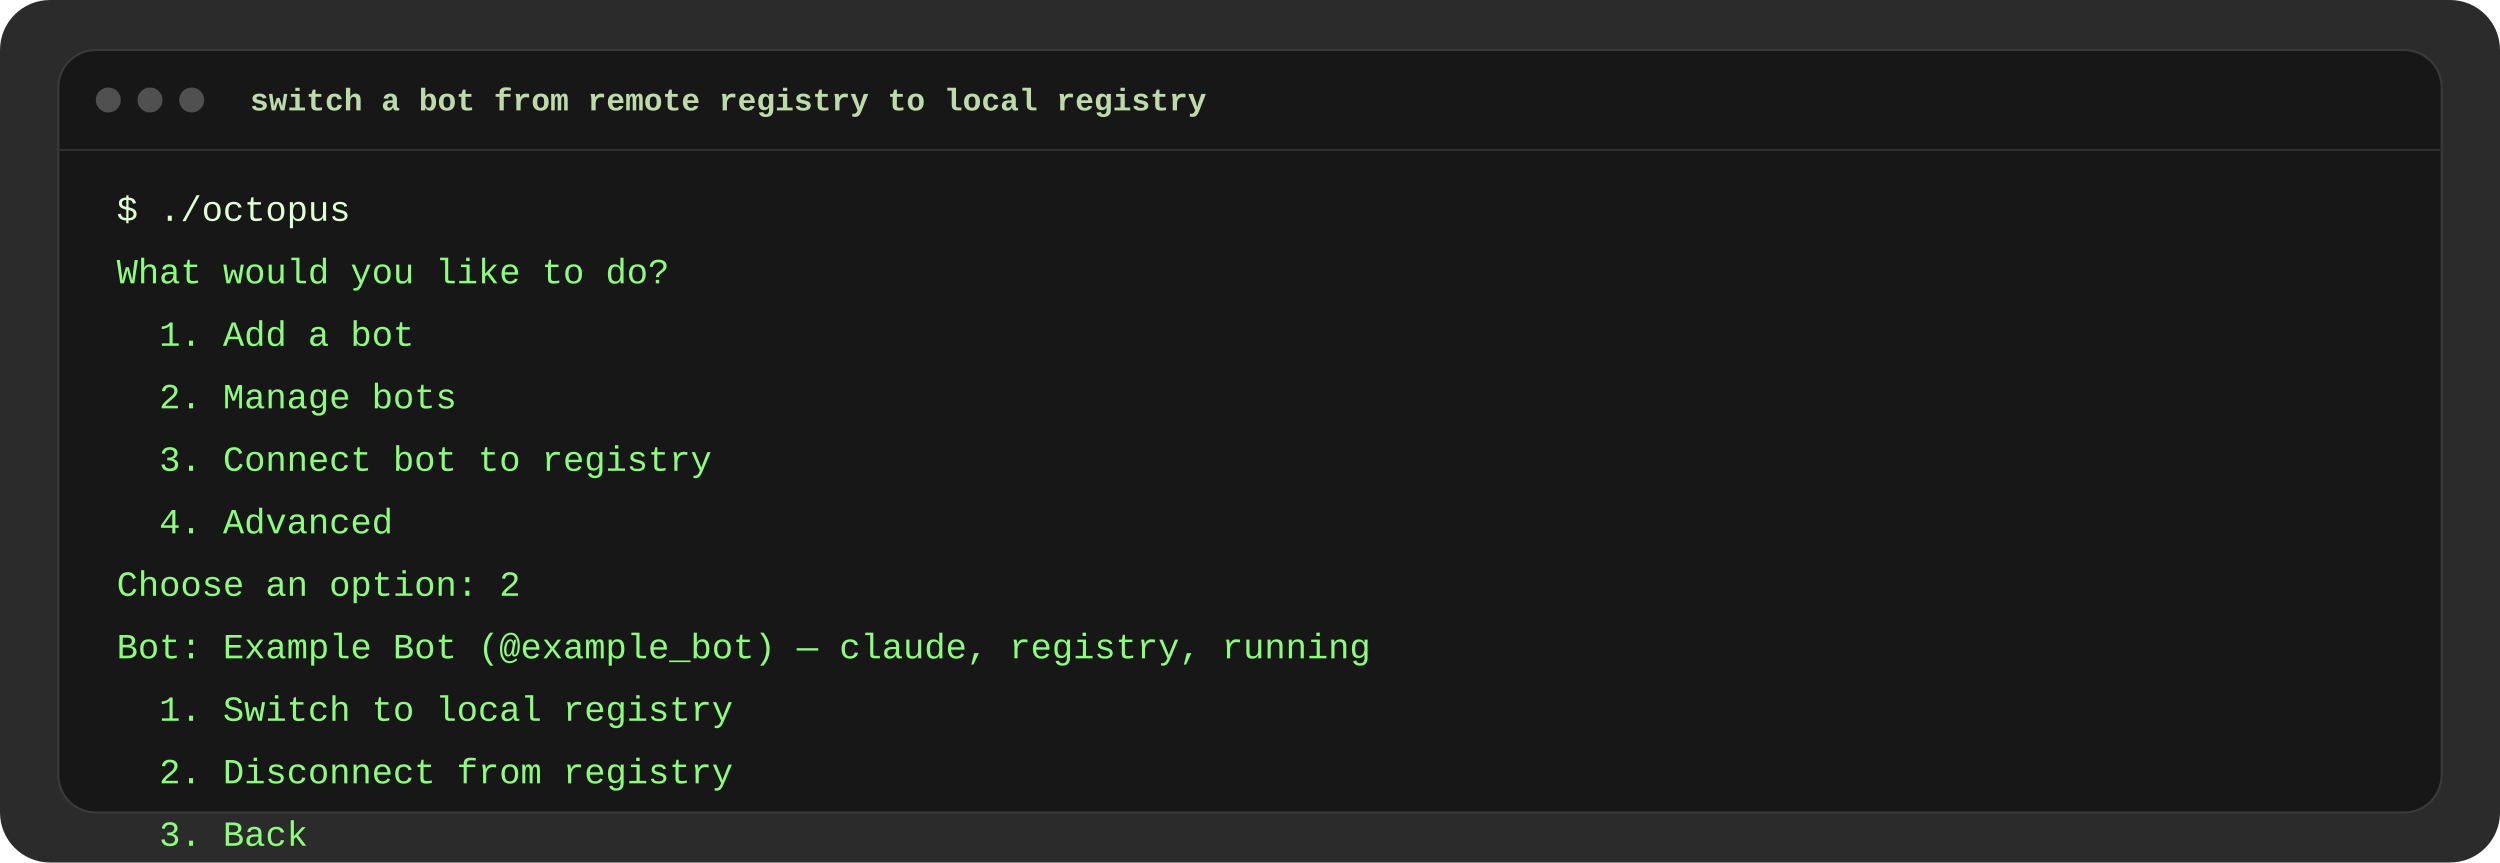
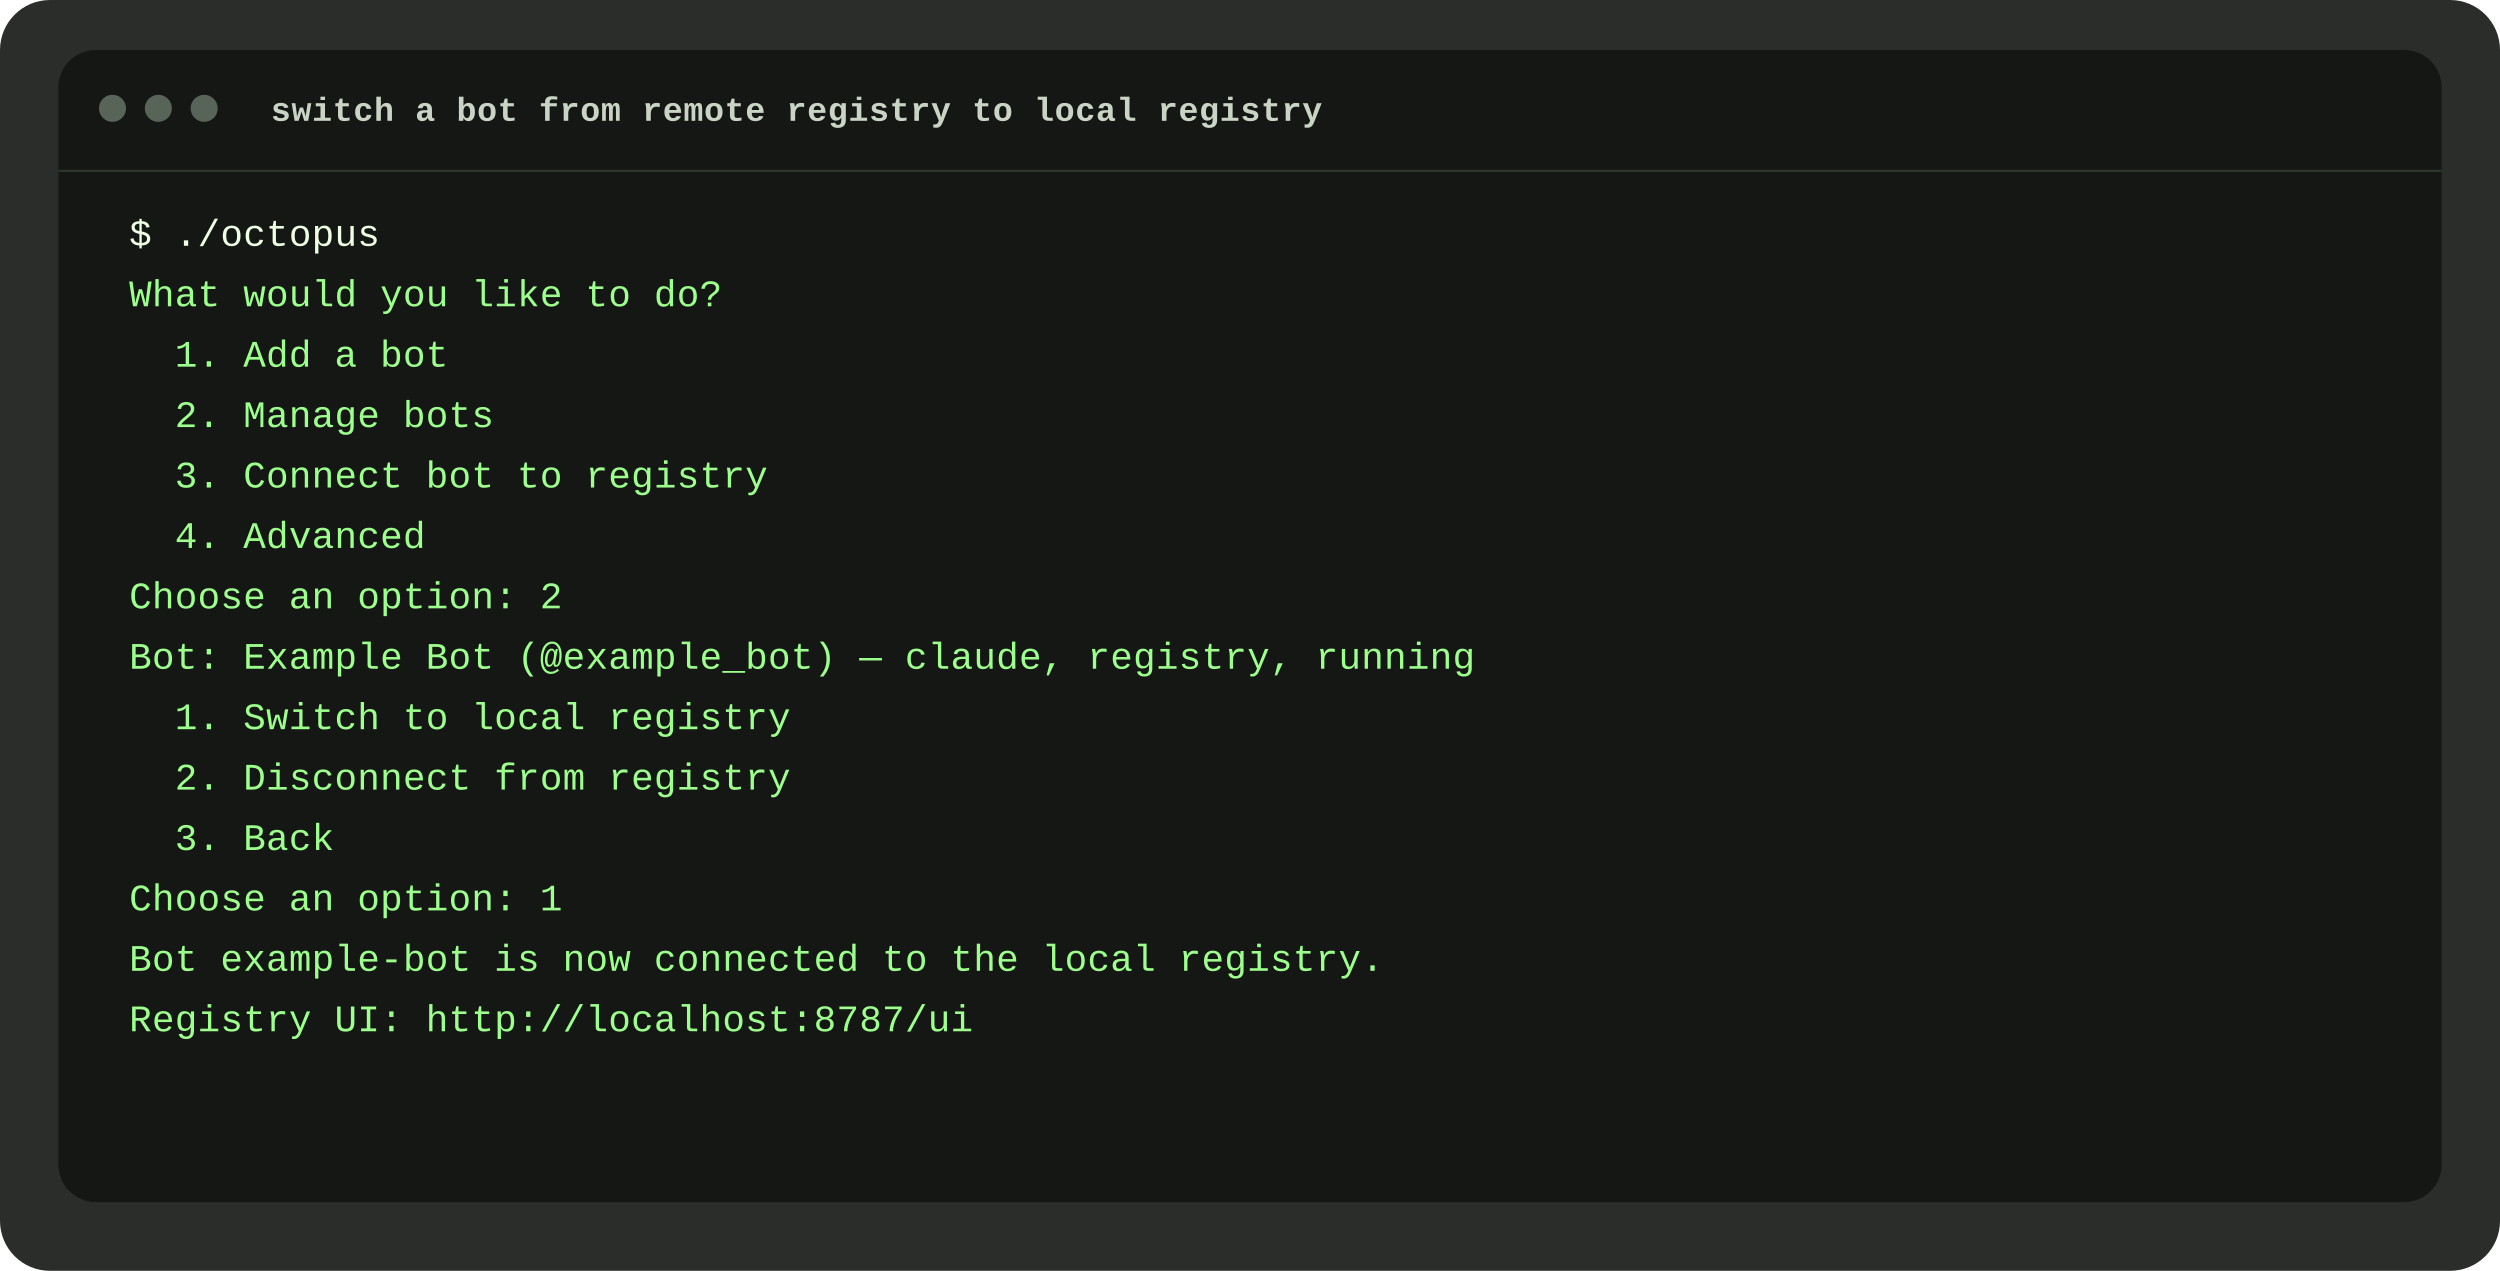
- <svg xmlns="http://www.w3.org/2000/svg" width="1200" height="414" viewBox="0 0 1200 414" role="img" aria-labelledby="title desc">
+ <svg xmlns="http://www.w3.org/2000/svg" width="1200" height="610" viewBox="0 0 1200 610" role="img" aria-labelledby="title desc">
  <style>
-     .bg { fill: #2b2b2b; }
-     .panel { fill: #171717; stroke: #3a3a3a; stroke-width: 1; }
-     .rule { stroke: #303030; stroke-width: 1; }
-     .dot { fill: #505050; }
-     .label { fill: #bddba9; font: 600 15px SFMono-Regular, Menlo, Monaco, Consolas, Liberation Mono, monospace; }
-     .line { fill: #8dfc7c; font: 17px SFMono-Regular, Menlo, Monaco, Consolas, Liberation Mono, monospace; }
-     .prompt { fill: #dfffd2; }
+     .bg { fill: #2a2d2a; }
+     .panel { fill: #141714; }
+     .rule { stroke: #2d382d; stroke-width: 1; }
+     .dot { fill: #596459; }
+     .label { fill: #cad4c4; font: 600 16px "Courier New", "Lucida Console", Monaco, monospace; letter-spacing: 0.3px; }
+     .line { fill: #9dff8c; font: 18px "Courier New", "Lucida Console", Monaco, monospace; letter-spacing: 0.15px; }
+     .prompt { fill: #eeffe3; }
  </style>
-   <rect class="bg" x="0" y="0" width="1200" height="414" rx="24" />
+   <rect class="bg" x="0" y="0" width="1200" height="610" rx="24" />
  <g transform="translate(28 24)">
-     <rect class="panel" x="0" y="0" width="1144" height="366" rx="18" />
-     <circle class="dot" cx="24" cy="24" r="6" />
-     <circle class="dot" cx="44" cy="24" r="6" />
-     <circle class="dot" cx="64" cy="24" r="6" />
-     <text class="label" x="92" y="29">switch a bot from remote registry to local registry</text>
-     <line class="rule" x1="0" y1="48" x2="1144" y2="48" />
+     <rect class="panel" x="0" y="0" width="1144" height="553" rx="18" />
+     <circle class="dot" cx="26" cy="28" r="6.5" />
+     <circle class="dot" cx="48" cy="28" r="6.5" />
+     <circle class="dot" cx="70" cy="28" r="6.5" />
+     <text class="label" x="102" y="34">switch a bot from remote registry to local registry</text>
+     <line class="rule" x1="0" y1="58" x2="1144" y2="58" />
    <text class="line" xml:space="preserve">
-       <tspan class="prompt" x="28" y="82">$ ./octopus</tspan>
-       <tspan x="28" dy="30">What would you like to do?</tspan>
-       <tspan x="28" dy="30">  1. Add a bot</tspan>
-       <tspan x="28" dy="30">  2. Manage bots</tspan>
-       <tspan x="28" dy="30">  3. Connect bot to registry</tspan>
-       <tspan x="28" dy="30">  4. Advanced</tspan>
-       <tspan x="28" dy="30">Choose an option: 2</tspan>
-       <tspan x="28" dy="30" />
-       <tspan x="28" dy="30">Bot: Example Bot (@example_bot) — claude, registry, running</tspan>
-       <tspan x="28" dy="30" />
-       <tspan x="28" dy="30">  1. Switch to local registry</tspan>
-       <tspan x="28" dy="30">  2. Disconnect from registry</tspan>
-       <tspan x="28" dy="30">  3. Back</tspan>
-       <tspan x="28" dy="30">Choose an option: 1</tspan>
-       <tspan x="28" dy="30">Bot example-bot is now connected to the local registry.</tspan>
-       <tspan x="28" dy="30">Registry UI: http://localhost:8787/ui</tspan>
+       <tspan class="prompt" x="34" y="94">$ ./octopus</tspan>
+       <tspan x="34" dy="29">What would you like to do?</tspan>
+       <tspan x="34" dy="29">  1. Add a bot</tspan>
+       <tspan x="34" dy="29">  2. Manage bots</tspan>
+       <tspan x="34" dy="29">  3. Connect bot to registry</tspan>
+       <tspan x="34" dy="29">  4. Advanced</tspan>
+       <tspan x="34" dy="29">Choose an option: 2</tspan>
+       <tspan x="34" dy="29" />
+       <tspan x="34" dy="29">Bot: Example Bot (@example_bot) — claude, registry, running</tspan>
+       <tspan x="34" dy="29" />
+       <tspan x="34" dy="29">  1. Switch to local registry</tspan>
+       <tspan x="34" dy="29">  2. Disconnect from registry</tspan>
+       <tspan x="34" dy="29">  3. Back</tspan>
+       <tspan x="34" dy="29">Choose an option: 1</tspan>
+       <tspan x="34" dy="29">Bot example-bot is now connected to the local registry.</tspan>
+       <tspan x="34" dy="29">Registry UI: http://localhost:8787/ui</tspan>
    </text>
  </g>
</svg>
